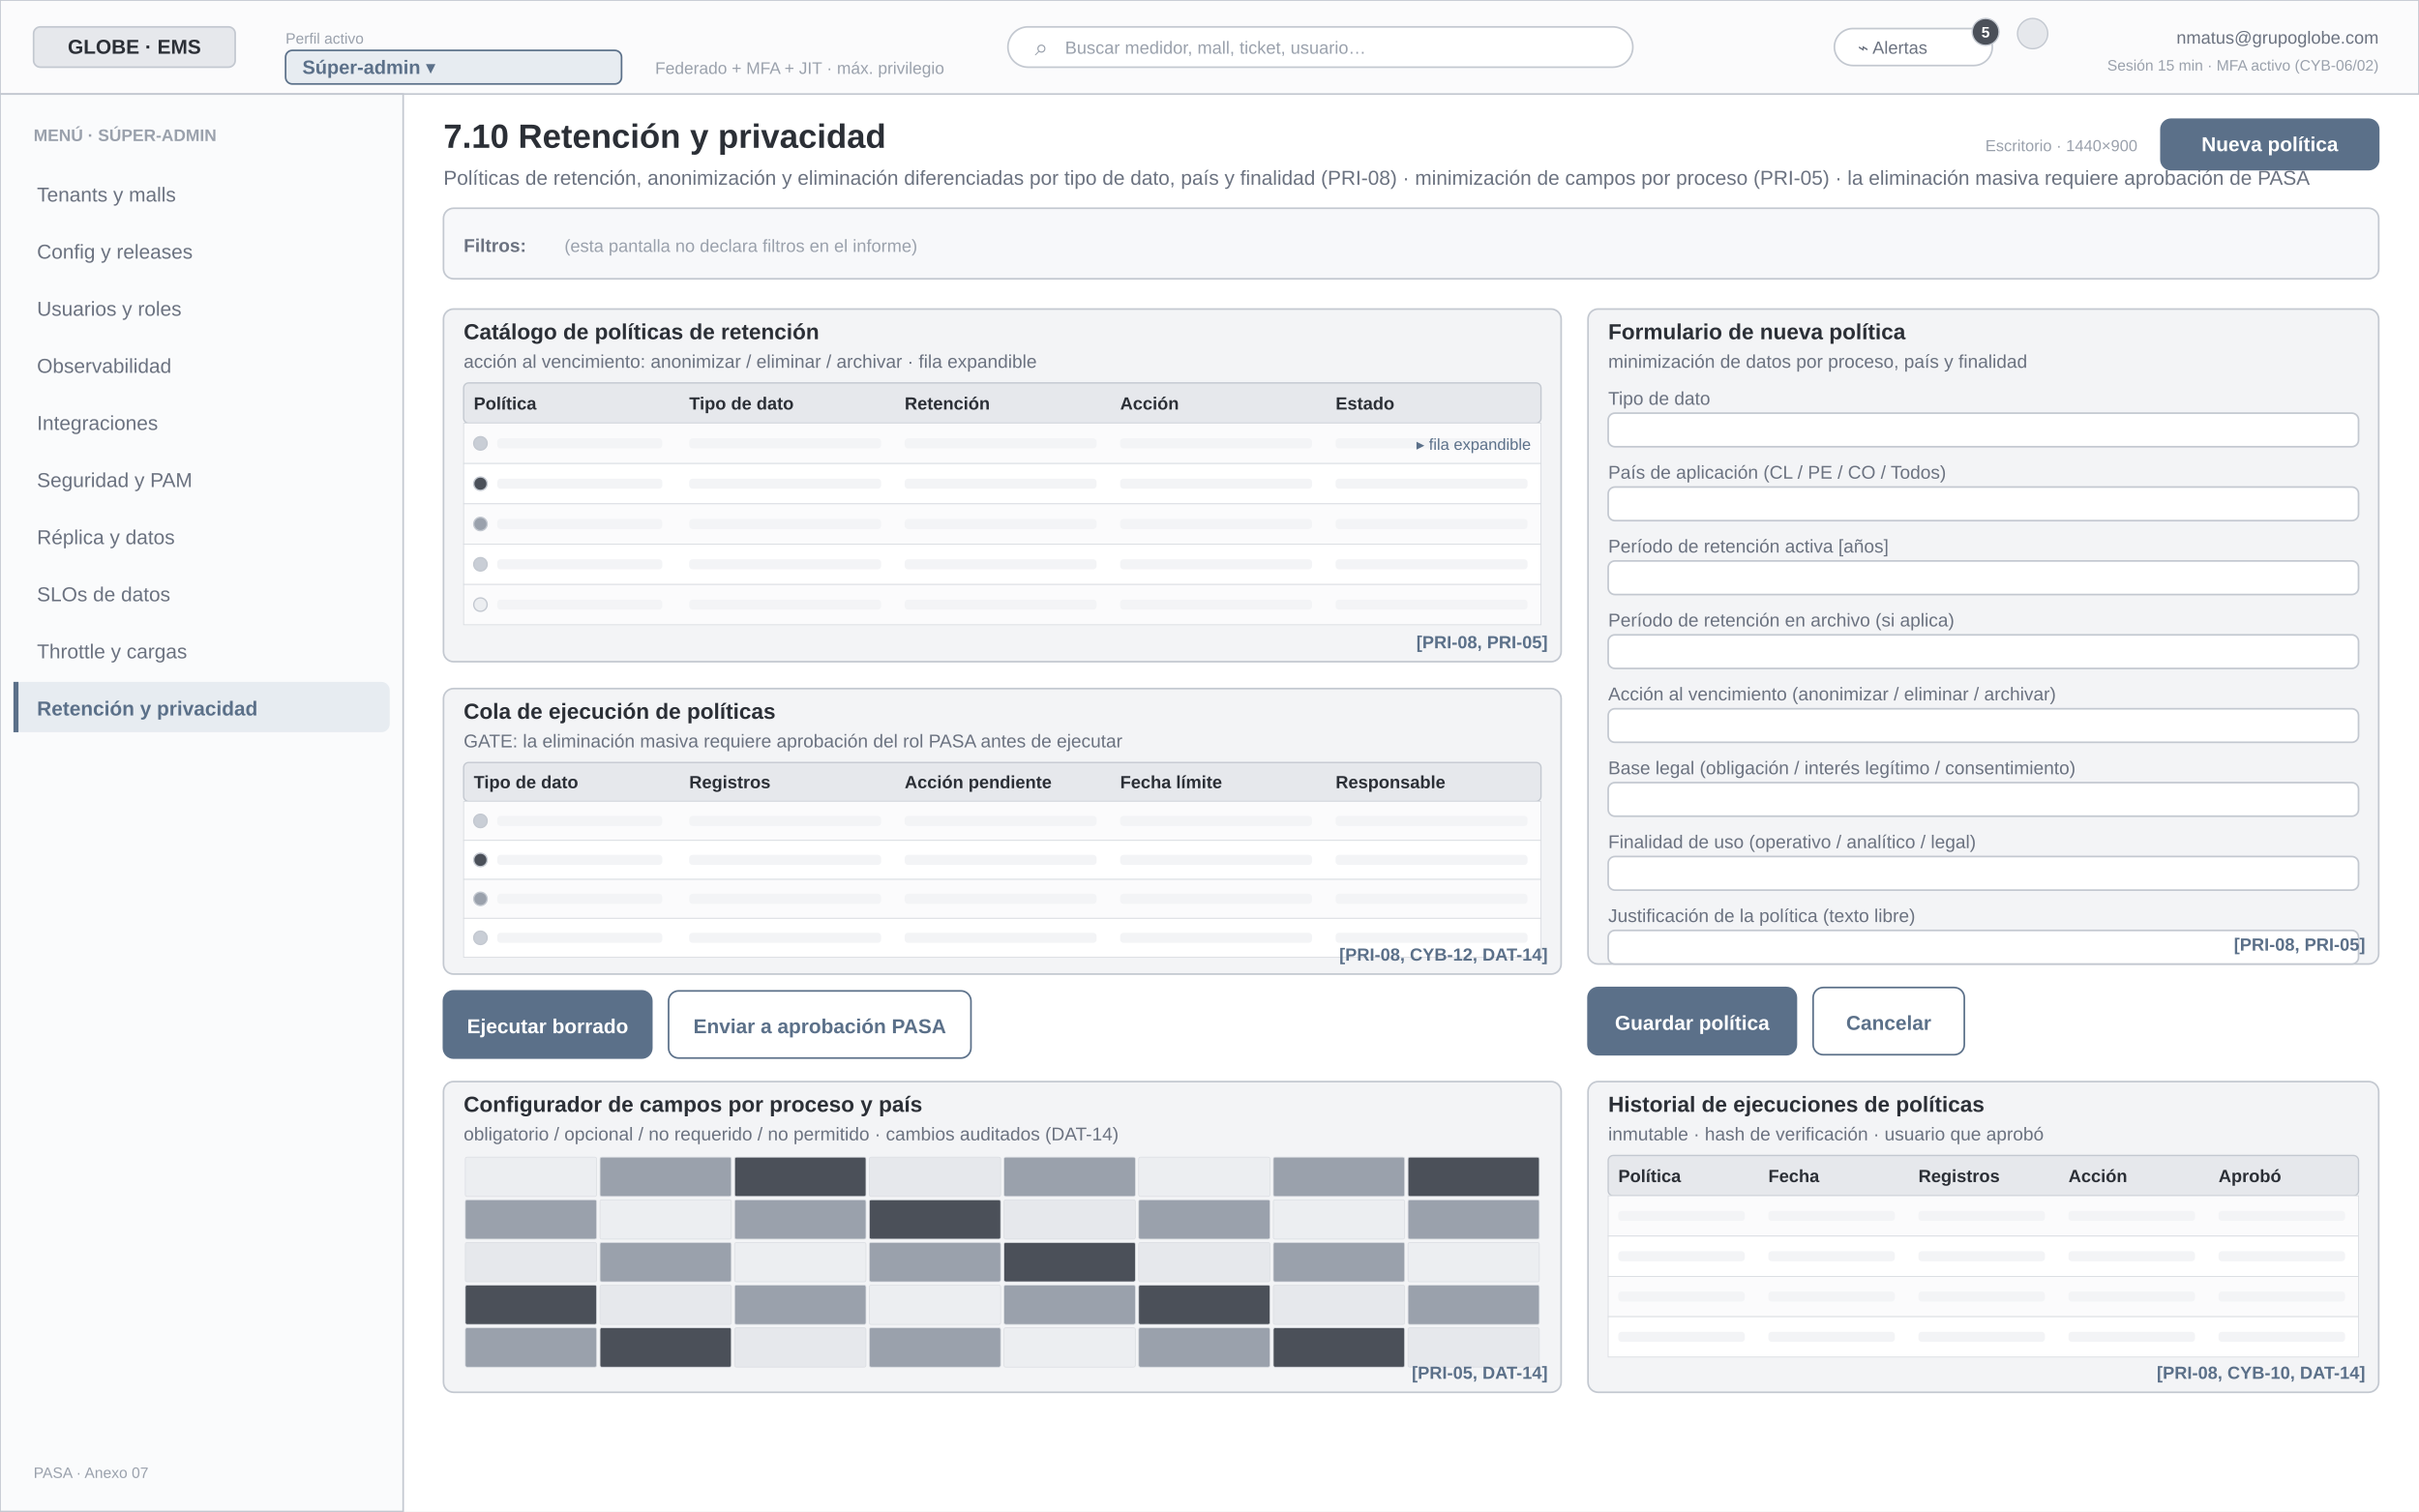
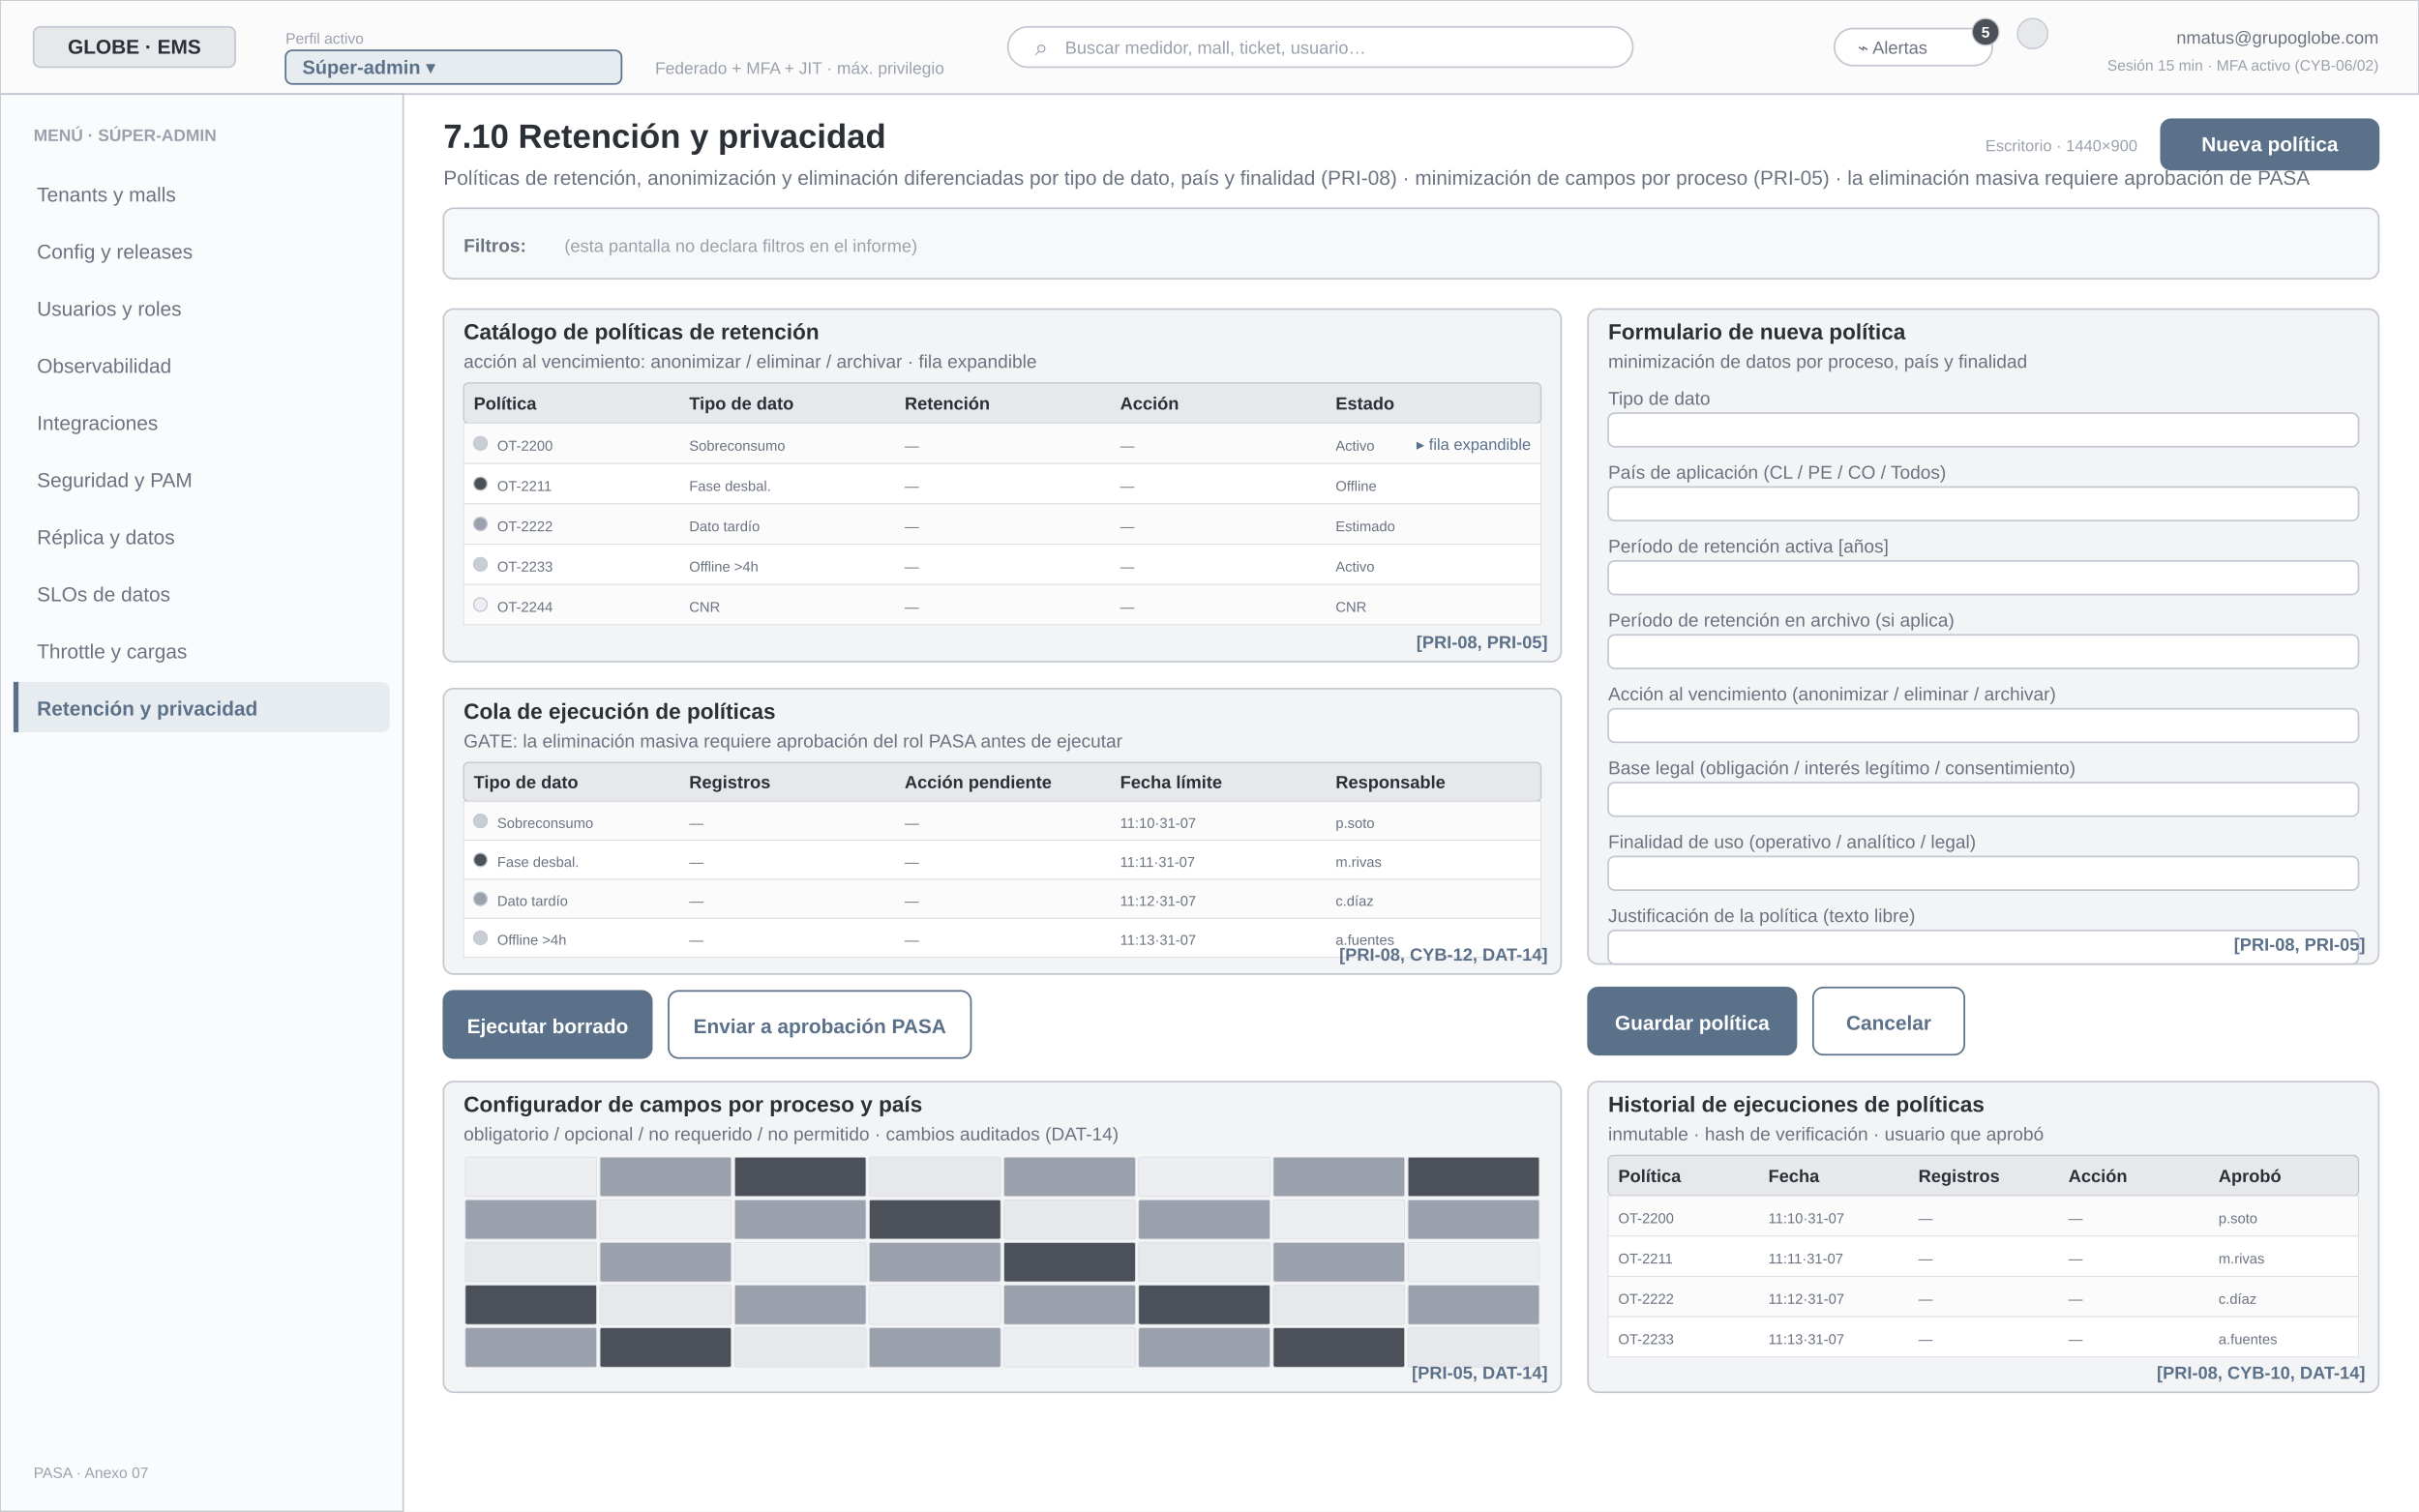
<svg xmlns="http://www.w3.org/2000/svg" viewBox="0 0 1440 900" width="1440" height="900" font-family="'Segoe UI', 'Helvetica Neue', Arial, sans-serif">
  <rect x="0" y="0" width="1440" height="900" rx="0" fill="#ffffff" stroke="none" stroke-width="1" />
  <rect x="0" y="0" width="1440" height="56" rx="0" fill="#fbfbfc" stroke="#c3c8d0" stroke-width="1" />
  <rect x="20" y="16" width="120" height="24" rx="4" fill="#e6e8ec" stroke="#c3c8d0" stroke-width="1" />
  <text x="80" y="32" font-family="'Segoe UI', 'Helvetica Neue', Arial, sans-serif" font-size="12" fill="#2b2f36" font-weight="700" text-anchor="middle">GLOBE · EMS</text>
  <text x="170" y="26" font-family="'Segoe UI', 'Helvetica Neue', Arial, sans-serif" font-size="9" fill="#9aa1ac" font-weight="normal" text-anchor="start">Perfil activo</text>
  <rect x="170" y="30" width="200" height="20" rx="4" fill="#e7ecf1" stroke="#5b7089" stroke-width="1" />
  <text x="180" y="44" font-family="'Segoe UI', 'Helvetica Neue', Arial, sans-serif" font-size="11.5" fill="#5b7089" font-weight="600" text-anchor="start">Súper-admin  ▾</text>
  <text x="390" y="44" font-family="'Segoe UI', 'Helvetica Neue', Arial, sans-serif" font-size="10" fill="#9aa1ac" font-weight="normal" text-anchor="start">Federado + MFA + JIT · máx. privilegio</text>
  <rect x="600" y="16" width="372" height="24" rx="12" fill="#ffffff" stroke="#c3c8d0" stroke-width="1" />
  <text x="616" y="33" font-family="'Segoe UI', 'Helvetica Neue', Arial, sans-serif" font-size="14" fill="#9aa1ac" font-weight="normal" text-anchor="start">⌕</text>
  <text x="634" y="32" font-family="'Segoe UI', 'Helvetica Neue', Arial, sans-serif" font-size="10.5" fill="#9aa1ac" font-weight="normal" text-anchor="start">Buscar medidor, mall, ticket, usuario…</text>
  <rect x="1092" y="17" width="94" height="22" rx="11" fill="#ffffff" stroke="#c3c8d0" stroke-width="1" />
  <text x="1106" y="32" font-family="'Segoe UI', 'Helvetica Neue', Arial, sans-serif" font-size="10.5" fill="#6b7280" font-weight="normal" text-anchor="start">⌁ Alertas</text>
  <circle cx="1182" cy="19" r="8" fill="#4b5059" stroke="#c3c8d0" stroke-width="0.8" />
  <text x="1182" y="22.3" font-family="'Segoe UI', 'Helvetica Neue', Arial, sans-serif" font-size="9" fill="#ffffff" font-weight="700" text-anchor="middle">5</text>
  <circle cx="1210" cy="20" r="9" fill="#e6e8ec" stroke="#c3c8d0" stroke-width="0.8" />
  <text x="1416" y="26" font-family="'Segoe UI', 'Helvetica Neue', Arial, sans-serif" font-size="10.5" fill="#6b7280" font-weight="normal" text-anchor="end">nmatus@grupoglobe.com</text>
  <text x="1416" y="42" font-family="'Segoe UI', 'Helvetica Neue', Arial, sans-serif" font-size="9" fill="#9aa1ac" font-weight="normal" text-anchor="end">Sesión 15 min · MFA activo (CYB-06/02)</text>
  <rect x="0" y="56" width="240" height="844" rx="0" fill="#fafbfc" stroke="#c3c8d0" stroke-width="1" />
  <text x="20" y="84" font-family="'Segoe UI', 'Helvetica Neue', Arial, sans-serif" font-size="10" fill="#9aa1ac" font-weight="700" text-anchor="start">MENÚ · SÚPER-ADMIN</text>
  <text x="22" y="120" font-family="'Segoe UI', 'Helvetica Neue', Arial, sans-serif" font-size="12" fill="#6b7280" font-weight="normal" text-anchor="start">Tenants y malls</text>
  <text x="22" y="154" font-family="'Segoe UI', 'Helvetica Neue', Arial, sans-serif" font-size="12" fill="#6b7280" font-weight="normal" text-anchor="start">Config y releases</text>
  <text x="22" y="188" font-family="'Segoe UI', 'Helvetica Neue', Arial, sans-serif" font-size="12" fill="#6b7280" font-weight="normal" text-anchor="start">Usuarios y roles</text>
  <text x="22" y="222" font-family="'Segoe UI', 'Helvetica Neue', Arial, sans-serif" font-size="12" fill="#6b7280" font-weight="normal" text-anchor="start">Observabilidad</text>
  <text x="22" y="256" font-family="'Segoe UI', 'Helvetica Neue', Arial, sans-serif" font-size="12" fill="#6b7280" font-weight="normal" text-anchor="start">Integraciones</text>
  <text x="22" y="290" font-family="'Segoe UI', 'Helvetica Neue', Arial, sans-serif" font-size="12" fill="#6b7280" font-weight="normal" text-anchor="start">Seguridad y PAM</text>
  <text x="22" y="324" font-family="'Segoe UI', 'Helvetica Neue', Arial, sans-serif" font-size="12" fill="#6b7280" font-weight="normal" text-anchor="start">Réplica y datos</text>
  <text x="22" y="358" font-family="'Segoe UI', 'Helvetica Neue', Arial, sans-serif" font-size="12" fill="#6b7280" font-weight="normal" text-anchor="start">SLOs de datos</text>
  <text x="22" y="392" font-family="'Segoe UI', 'Helvetica Neue', Arial, sans-serif" font-size="12" fill="#6b7280" font-weight="normal" text-anchor="start">Throttle y cargas</text>
  <rect x="8" y="406" width="224" height="30" rx="5" fill="#e7ecf1" stroke="none" stroke-width="1" />
  <rect x="8" y="406" width="3" height="30" rx="0" fill="#5b7089" stroke="none" stroke-width="1" />
  <text x="22" y="426" font-family="'Segoe UI', 'Helvetica Neue', Arial, sans-serif" font-size="12" fill="#5b7089" font-weight="700" text-anchor="start">Retención y privacidad</text>
  <text x="20" y="880" font-family="'Segoe UI', 'Helvetica Neue', Arial, sans-serif" font-size="9" fill="#9aa1ac" font-weight="normal" text-anchor="start">PASA · Anexo 07</text>
  <text x="264" y="88" font-family="'Segoe UI', 'Helvetica Neue', Arial, sans-serif" font-size="20" fill="#2b2f36" font-weight="700" text-anchor="start">7.10  Retención y privacidad</text>
  <rect x="1286.4" y="71" width="129.6" height="30" rx="6" fill="#5b7089" stroke="#5b7089" stroke-width="1" />
  <text x="1351.2" y="90" font-family="'Segoe UI', 'Helvetica Neue', Arial, sans-serif" font-size="12" fill="#ffffff" font-weight="700" text-anchor="middle">Nueva política</text>
  <text x="1272.4" y="90" font-family="'Segoe UI', 'Helvetica Neue', Arial, sans-serif" font-size="9.5" fill="#9aa1ac" font-weight="normal" text-anchor="end">Escritorio · 1440×900</text>
  <text x="264" y="110" font-family="'Segoe UI', 'Helvetica Neue', Arial, sans-serif" font-size="12" fill="#6b7280" font-weight="normal" text-anchor="start">Políticas de retención, anonimización y eliminación diferenciadas por tipo de dato, país y finalidad (PRI-08) · minimización de campos por proceso (PRI-05) · la eliminación masiva requiere aprobación de PASA</text>
  <rect x="264" y="124" width="1152" height="42" rx="6" fill="#f7f8fa" stroke="#c3c8d0" stroke-width="1" />
  <text x="276" y="150" font-family="'Segoe UI', 'Helvetica Neue', Arial, sans-serif" font-size="11" fill="#6b7280" font-weight="700" text-anchor="start">Filtros:</text>
  <text x="336" y="150" font-family="'Segoe UI', 'Helvetica Neue', Arial, sans-serif" font-size="10.5" fill="#9aa1ac" font-weight="normal" text-anchor="start">(esta pantalla no declara filtros en el informe)</text>
  <rect x="264.0" y="184" width="665.333" height="210" rx="6" fill="#f3f4f6" stroke="#c3c8d0" stroke-width="1" />
  <text x="276.0" y="202" font-family="'Segoe UI', 'Helvetica Neue', Arial, sans-serif" font-size="13" fill="#2b2f36" font-weight="700" text-anchor="start">Catálogo de políticas de retención</text>
  <text x="276.0" y="219" font-family="'Segoe UI', 'Helvetica Neue', Arial, sans-serif" font-size="11" fill="#6b7280" font-weight="normal" text-anchor="start">acción al vencimiento: anonimizar / eliminar / archivar · fila expandible</text>
  <rect x="276.0" y="228" width="641.333" height="24" rx="3" fill="#e6e8ec" stroke="#c3c8d0" stroke-width="0.8" />
  <text x="282.0" y="243.84" font-family="'Segoe UI', 'Helvetica Neue', Arial, sans-serif" font-size="10.5" fill="#2b2f36" font-weight="700" text-anchor="start">Política</text>
  <text x="410.267" y="243.84" font-family="'Segoe UI', 'Helvetica Neue', Arial, sans-serif" font-size="10.5" fill="#2b2f36" font-weight="700" text-anchor="start">Tipo de dato</text>
  <text x="538.533" y="243.84" font-family="'Segoe UI', 'Helvetica Neue', Arial, sans-serif" font-size="10.5" fill="#2b2f36" font-weight="700" text-anchor="start">Retención</text>
  <text x="666.8" y="243.84" font-family="'Segoe UI', 'Helvetica Neue', Arial, sans-serif" font-size="10.5" fill="#2b2f36" font-weight="700" text-anchor="start">Acción</text>
  <text x="795.067" y="243.84" font-family="'Segoe UI', 'Helvetica Neue', Arial, sans-serif" font-size="10.5" fill="#2b2f36" font-weight="700" text-anchor="start">Estado</text>
  <rect x="276.0" y="252" width="641.333" height="24" rx="0" fill="#fbfbfc" stroke="#d9dce1" stroke-width="0.5" />
  <circle cx="286.0" cy="264.0" r="4" fill="#c9ced6" stroke="#c3c8d0" stroke-width="0.8" />
-   <rect x="296.0" y="261.0" width="98.267" height="6" rx="2" fill="#f3f4f6" stroke="none" stroke-width="1" />
-   <rect x="410.267" y="261.0" width="114.267" height="6" rx="2" fill="#f3f4f6" stroke="none" stroke-width="1" />
-   <rect x="538.533" y="261.0" width="114.267" height="6" rx="2" fill="#f3f4f6" stroke="none" stroke-width="1" />
-   <rect x="666.8" y="261.0" width="114.267" height="6" rx="2" fill="#f3f4f6" stroke="none" stroke-width="1" />
-   <rect x="795.067" y="261.0" width="114.267" height="6" rx="2" fill="#f3f4f6" stroke="none" stroke-width="1" />
+   <text x="296.0" y="268.32" font-family="'Segoe UI', 'Helvetica Neue', Arial, sans-serif" font-size="8.5" fill="#6b7280" font-weight="normal" text-anchor="start">OT-2200</text>
+   <text x="410.267" y="268.32" font-family="'Segoe UI', 'Helvetica Neue', Arial, sans-serif" font-size="8.5" fill="#6b7280" font-weight="normal" text-anchor="start">Sobreconsumo</text>
+   <text x="538.533" y="268.32" font-family="'Segoe UI', 'Helvetica Neue', Arial, sans-serif" font-size="8.5" fill="#6b7280" font-weight="normal" text-anchor="start">—</text>
+   <text x="666.8" y="268.32" font-family="'Segoe UI', 'Helvetica Neue', Arial, sans-serif" font-size="8.5" fill="#6b7280" font-weight="normal" text-anchor="start">—</text>
+   <text x="795.067" y="268.32" font-family="'Segoe UI', 'Helvetica Neue', Arial, sans-serif" font-size="8.5" fill="#6b7280" font-weight="normal" text-anchor="start">Activo</text>
  <rect x="276.0" y="276" width="641.333" height="24" rx="0" fill="#ffffff" stroke="#d9dce1" stroke-width="0.5" />
  <circle cx="286.0" cy="288.0" r="4" fill="#4b5059" stroke="#c3c8d0" stroke-width="0.8" />
-   <rect x="296.0" y="285.0" width="98.267" height="6" rx="2" fill="#f3f4f6" stroke="none" stroke-width="1" />
-   <rect x="410.267" y="285.0" width="114.267" height="6" rx="2" fill="#f3f4f6" stroke="none" stroke-width="1" />
-   <rect x="538.533" y="285.0" width="114.267" height="6" rx="2" fill="#f3f4f6" stroke="none" stroke-width="1" />
-   <rect x="666.8" y="285.0" width="114.267" height="6" rx="2" fill="#f3f4f6" stroke="none" stroke-width="1" />
-   <rect x="795.067" y="285.0" width="114.267" height="6" rx="2" fill="#f3f4f6" stroke="none" stroke-width="1" />
+   <text x="296.0" y="292.32" font-family="'Segoe UI', 'Helvetica Neue', Arial, sans-serif" font-size="8.5" fill="#6b7280" font-weight="normal" text-anchor="start">OT-2211</text>
+   <text x="410.267" y="292.32" font-family="'Segoe UI', 'Helvetica Neue', Arial, sans-serif" font-size="8.5" fill="#6b7280" font-weight="normal" text-anchor="start">Fase desbal.</text>
+   <text x="538.533" y="292.32" font-family="'Segoe UI', 'Helvetica Neue', Arial, sans-serif" font-size="8.5" fill="#6b7280" font-weight="normal" text-anchor="start">—</text>
+   <text x="666.8" y="292.32" font-family="'Segoe UI', 'Helvetica Neue', Arial, sans-serif" font-size="8.5" fill="#6b7280" font-weight="normal" text-anchor="start">—</text>
+   <text x="795.067" y="292.32" font-family="'Segoe UI', 'Helvetica Neue', Arial, sans-serif" font-size="8.5" fill="#6b7280" font-weight="normal" text-anchor="start">Offline</text>
  <rect x="276.0" y="300" width="641.333" height="24" rx="0" fill="#fbfbfc" stroke="#d9dce1" stroke-width="0.5" />
  <circle cx="286.0" cy="312.0" r="4" fill="#9aa1ac" stroke="#c3c8d0" stroke-width="0.8" />
-   <rect x="296.0" y="309.0" width="98.267" height="6" rx="2" fill="#f3f4f6" stroke="none" stroke-width="1" />
-   <rect x="410.267" y="309.0" width="114.267" height="6" rx="2" fill="#f3f4f6" stroke="none" stroke-width="1" />
-   <rect x="538.533" y="309.0" width="114.267" height="6" rx="2" fill="#f3f4f6" stroke="none" stroke-width="1" />
-   <rect x="666.8" y="309.0" width="114.267" height="6" rx="2" fill="#f3f4f6" stroke="none" stroke-width="1" />
-   <rect x="795.067" y="309.0" width="114.267" height="6" rx="2" fill="#f3f4f6" stroke="none" stroke-width="1" />
+   <text x="296.0" y="316.32" font-family="'Segoe UI', 'Helvetica Neue', Arial, sans-serif" font-size="8.5" fill="#6b7280" font-weight="normal" text-anchor="start">OT-2222</text>
+   <text x="410.267" y="316.32" font-family="'Segoe UI', 'Helvetica Neue', Arial, sans-serif" font-size="8.5" fill="#6b7280" font-weight="normal" text-anchor="start">Dato tardío</text>
+   <text x="538.533" y="316.32" font-family="'Segoe UI', 'Helvetica Neue', Arial, sans-serif" font-size="8.5" fill="#6b7280" font-weight="normal" text-anchor="start">—</text>
+   <text x="666.8" y="316.32" font-family="'Segoe UI', 'Helvetica Neue', Arial, sans-serif" font-size="8.5" fill="#6b7280" font-weight="normal" text-anchor="start">—</text>
+   <text x="795.067" y="316.32" font-family="'Segoe UI', 'Helvetica Neue', Arial, sans-serif" font-size="8.5" fill="#6b7280" font-weight="normal" text-anchor="start">Estimado</text>
  <rect x="276.0" y="324" width="641.333" height="24" rx="0" fill="#ffffff" stroke="#d9dce1" stroke-width="0.5" />
  <circle cx="286.0" cy="336.0" r="4" fill="#c9ced6" stroke="#c3c8d0" stroke-width="0.8" />
-   <rect x="296.0" y="333.0" width="98.267" height="6" rx="2" fill="#f3f4f6" stroke="none" stroke-width="1" />
-   <rect x="410.267" y="333.0" width="114.267" height="6" rx="2" fill="#f3f4f6" stroke="none" stroke-width="1" />
-   <rect x="538.533" y="333.0" width="114.267" height="6" rx="2" fill="#f3f4f6" stroke="none" stroke-width="1" />
-   <rect x="666.8" y="333.0" width="114.267" height="6" rx="2" fill="#f3f4f6" stroke="none" stroke-width="1" />
-   <rect x="795.067" y="333.0" width="114.267" height="6" rx="2" fill="#f3f4f6" stroke="none" stroke-width="1" />
+   <text x="296.0" y="340.32" font-family="'Segoe UI', 'Helvetica Neue', Arial, sans-serif" font-size="8.5" fill="#6b7280" font-weight="normal" text-anchor="start">OT-2233</text>
+   <text x="410.267" y="340.32" font-family="'Segoe UI', 'Helvetica Neue', Arial, sans-serif" font-size="8.5" fill="#6b7280" font-weight="normal" text-anchor="start">Offline &gt;4h</text>
+   <text x="538.533" y="340.32" font-family="'Segoe UI', 'Helvetica Neue', Arial, sans-serif" font-size="8.5" fill="#6b7280" font-weight="normal" text-anchor="start">—</text>
+   <text x="666.8" y="340.32" font-family="'Segoe UI', 'Helvetica Neue', Arial, sans-serif" font-size="8.5" fill="#6b7280" font-weight="normal" text-anchor="start">—</text>
+   <text x="795.067" y="340.32" font-family="'Segoe UI', 'Helvetica Neue', Arial, sans-serif" font-size="8.5" fill="#6b7280" font-weight="normal" text-anchor="start">Activo</text>
  <rect x="276.0" y="348" width="641.333" height="24" rx="0" fill="#fbfbfc" stroke="#d9dce1" stroke-width="0.5" />
  <circle cx="286.0" cy="360.0" r="4" fill="#eceef1" stroke="#c3c8d0" stroke-width="0.8" />
-   <rect x="296.0" y="357.0" width="98.267" height="6" rx="2" fill="#f3f4f6" stroke="none" stroke-width="1" />
-   <rect x="410.267" y="357.0" width="114.267" height="6" rx="2" fill="#f3f4f6" stroke="none" stroke-width="1" />
-   <rect x="538.533" y="357.0" width="114.267" height="6" rx="2" fill="#f3f4f6" stroke="none" stroke-width="1" />
-   <rect x="666.8" y="357.0" width="114.267" height="6" rx="2" fill="#f3f4f6" stroke="none" stroke-width="1" />
-   <rect x="795.067" y="357.0" width="114.267" height="6" rx="2" fill="#f3f4f6" stroke="none" stroke-width="1" />
+   <text x="296.0" y="364.32" font-family="'Segoe UI', 'Helvetica Neue', Arial, sans-serif" font-size="8.5" fill="#6b7280" font-weight="normal" text-anchor="start">OT-2244</text>
+   <text x="410.267" y="364.32" font-family="'Segoe UI', 'Helvetica Neue', Arial, sans-serif" font-size="8.5" fill="#6b7280" font-weight="normal" text-anchor="start">CNR</text>
+   <text x="538.533" y="364.32" font-family="'Segoe UI', 'Helvetica Neue', Arial, sans-serif" font-size="8.5" fill="#6b7280" font-weight="normal" text-anchor="start">—</text>
+   <text x="666.8" y="364.32" font-family="'Segoe UI', 'Helvetica Neue', Arial, sans-serif" font-size="8.5" fill="#6b7280" font-weight="normal" text-anchor="start">—</text>
+   <text x="795.067" y="364.32" font-family="'Segoe UI', 'Helvetica Neue', Arial, sans-serif" font-size="8.5" fill="#6b7280" font-weight="normal" text-anchor="start">CNR</text>
  <text x="911.333" y="267.84" font-family="'Segoe UI', 'Helvetica Neue', Arial, sans-serif" font-size="9.5" fill="#5b7089" font-weight="normal" text-anchor="end">▸ fila expandible</text>
  <text x="921.333" y="386" font-family="'Segoe UI', 'Helvetica Neue', Arial, sans-serif" font-size="10.5" fill="#5b7089" font-weight="600" text-anchor="end">[PRI-08, PRI-05]</text>
  <rect x="264.0" y="410" width="665.333" height="170" rx="6" fill="#f3f4f6" stroke="#c3c8d0" stroke-width="1" />
  <text x="276.0" y="428" font-family="'Segoe UI', 'Helvetica Neue', Arial, sans-serif" font-size="13" fill="#2b2f36" font-weight="700" text-anchor="start">Cola de ejecución de políticas</text>
  <text x="276.0" y="445" font-family="'Segoe UI', 'Helvetica Neue', Arial, sans-serif" font-size="11" fill="#6b7280" font-weight="normal" text-anchor="start">GATE: la eliminación masiva requiere aprobación del rol PASA antes de ejecutar</text>
  <rect x="276.0" y="454" width="641.333" height="23.2" rx="3" fill="#e6e8ec" stroke="#c3c8d0" stroke-width="0.8" />
  <text x="282.0" y="469.312" font-family="'Segoe UI', 'Helvetica Neue', Arial, sans-serif" font-size="10.5" fill="#2b2f36" font-weight="700" text-anchor="start">Tipo de dato</text>
  <text x="410.267" y="469.312" font-family="'Segoe UI', 'Helvetica Neue', Arial, sans-serif" font-size="10.5" fill="#2b2f36" font-weight="700" text-anchor="start">Registros</text>
  <text x="538.533" y="469.312" font-family="'Segoe UI', 'Helvetica Neue', Arial, sans-serif" font-size="10.5" fill="#2b2f36" font-weight="700" text-anchor="start">Acción pendiente</text>
  <text x="666.8" y="469.312" font-family="'Segoe UI', 'Helvetica Neue', Arial, sans-serif" font-size="10.5" fill="#2b2f36" font-weight="700" text-anchor="start">Fecha límite</text>
  <text x="795.067" y="469.312" font-family="'Segoe UI', 'Helvetica Neue', Arial, sans-serif" font-size="10.5" fill="#2b2f36" font-weight="700" text-anchor="start">Responsable</text>
  <rect x="276.0" y="477.2" width="641.333" height="23.2" rx="0" fill="#fbfbfc" stroke="#d9dce1" stroke-width="0.5" />
  <circle cx="286.0" cy="488.8" r="4" fill="#c9ced6" stroke="#c3c8d0" stroke-width="0.8" />
-   <rect x="296.0" y="485.8" width="98.267" height="6" rx="2" fill="#f3f4f6" stroke="none" stroke-width="1" />
-   <rect x="410.267" y="485.8" width="114.267" height="6" rx="2" fill="#f3f4f6" stroke="none" stroke-width="1" />
-   <rect x="538.533" y="485.8" width="114.267" height="6" rx="2" fill="#f3f4f6" stroke="none" stroke-width="1" />
-   <rect x="666.8" y="485.8" width="114.267" height="6" rx="2" fill="#f3f4f6" stroke="none" stroke-width="1" />
-   <rect x="795.067" y="485.8" width="114.267" height="6" rx="2" fill="#f3f4f6" stroke="none" stroke-width="1" />
+   <text x="296.0" y="492.976" font-family="'Segoe UI', 'Helvetica Neue', Arial, sans-serif" font-size="8.5" fill="#6b7280" font-weight="normal" text-anchor="start">Sobreconsumo</text>
+   <text x="410.267" y="492.976" font-family="'Segoe UI', 'Helvetica Neue', Arial, sans-serif" font-size="8.5" fill="#6b7280" font-weight="normal" text-anchor="start">—</text>
+   <text x="538.533" y="492.976" font-family="'Segoe UI', 'Helvetica Neue', Arial, sans-serif" font-size="8.5" fill="#6b7280" font-weight="normal" text-anchor="start">—</text>
+   <text x="666.8" y="492.976" font-family="'Segoe UI', 'Helvetica Neue', Arial, sans-serif" font-size="8.5" fill="#6b7280" font-weight="normal" text-anchor="start">11:10·31-07</text>
+   <text x="795.067" y="492.976" font-family="'Segoe UI', 'Helvetica Neue', Arial, sans-serif" font-size="8.5" fill="#6b7280" font-weight="normal" text-anchor="start">p.soto</text>
  <rect x="276.0" y="500.4" width="641.333" height="23.2" rx="0" fill="#ffffff" stroke="#d9dce1" stroke-width="0.5" />
  <circle cx="286.0" cy="512.0" r="4" fill="#4b5059" stroke="#c3c8d0" stroke-width="0.8" />
-   <rect x="296.0" y="509.0" width="98.267" height="6" rx="2" fill="#f3f4f6" stroke="none" stroke-width="1" />
-   <rect x="410.267" y="509.0" width="114.267" height="6" rx="2" fill="#f3f4f6" stroke="none" stroke-width="1" />
-   <rect x="538.533" y="509.0" width="114.267" height="6" rx="2" fill="#f3f4f6" stroke="none" stroke-width="1" />
-   <rect x="666.8" y="509.0" width="114.267" height="6" rx="2" fill="#f3f4f6" stroke="none" stroke-width="1" />
-   <rect x="795.067" y="509.0" width="114.267" height="6" rx="2" fill="#f3f4f6" stroke="none" stroke-width="1" />
+   <text x="296.0" y="516.176" font-family="'Segoe UI', 'Helvetica Neue', Arial, sans-serif" font-size="8.5" fill="#6b7280" font-weight="normal" text-anchor="start">Fase desbal.</text>
+   <text x="410.267" y="516.176" font-family="'Segoe UI', 'Helvetica Neue', Arial, sans-serif" font-size="8.5" fill="#6b7280" font-weight="normal" text-anchor="start">—</text>
+   <text x="538.533" y="516.176" font-family="'Segoe UI', 'Helvetica Neue', Arial, sans-serif" font-size="8.5" fill="#6b7280" font-weight="normal" text-anchor="start">—</text>
+   <text x="666.8" y="516.176" font-family="'Segoe UI', 'Helvetica Neue', Arial, sans-serif" font-size="8.5" fill="#6b7280" font-weight="normal" text-anchor="start">11:11·31-07</text>
+   <text x="795.067" y="516.176" font-family="'Segoe UI', 'Helvetica Neue', Arial, sans-serif" font-size="8.5" fill="#6b7280" font-weight="normal" text-anchor="start">m.rivas</text>
  <rect x="276.0" y="523.6" width="641.333" height="23.2" rx="0" fill="#fbfbfc" stroke="#d9dce1" stroke-width="0.5" />
  <circle cx="286.0" cy="535.2" r="4" fill="#9aa1ac" stroke="#c3c8d0" stroke-width="0.8" />
-   <rect x="296.0" y="532.2" width="98.267" height="6" rx="2" fill="#f3f4f6" stroke="none" stroke-width="1" />
-   <rect x="410.267" y="532.2" width="114.267" height="6" rx="2" fill="#f3f4f6" stroke="none" stroke-width="1" />
-   <rect x="538.533" y="532.2" width="114.267" height="6" rx="2" fill="#f3f4f6" stroke="none" stroke-width="1" />
-   <rect x="666.8" y="532.2" width="114.267" height="6" rx="2" fill="#f3f4f6" stroke="none" stroke-width="1" />
-   <rect x="795.067" y="532.2" width="114.267" height="6" rx="2" fill="#f3f4f6" stroke="none" stroke-width="1" />
+   <text x="296.0" y="539.376" font-family="'Segoe UI', 'Helvetica Neue', Arial, sans-serif" font-size="8.5" fill="#6b7280" font-weight="normal" text-anchor="start">Dato tardío</text>
+   <text x="410.267" y="539.376" font-family="'Segoe UI', 'Helvetica Neue', Arial, sans-serif" font-size="8.5" fill="#6b7280" font-weight="normal" text-anchor="start">—</text>
+   <text x="538.533" y="539.376" font-family="'Segoe UI', 'Helvetica Neue', Arial, sans-serif" font-size="8.5" fill="#6b7280" font-weight="normal" text-anchor="start">—</text>
+   <text x="666.8" y="539.376" font-family="'Segoe UI', 'Helvetica Neue', Arial, sans-serif" font-size="8.5" fill="#6b7280" font-weight="normal" text-anchor="start">11:12·31-07</text>
+   <text x="795.067" y="539.376" font-family="'Segoe UI', 'Helvetica Neue', Arial, sans-serif" font-size="8.5" fill="#6b7280" font-weight="normal" text-anchor="start">c.díaz</text>
  <rect x="276.0" y="546.8" width="641.333" height="23.2" rx="0" fill="#ffffff" stroke="#d9dce1" stroke-width="0.5" />
  <circle cx="286.0" cy="558.4" r="4" fill="#c9ced6" stroke="#c3c8d0" stroke-width="0.8" />
-   <rect x="296.0" y="555.4" width="98.267" height="6" rx="2" fill="#f3f4f6" stroke="none" stroke-width="1" />
-   <rect x="410.267" y="555.4" width="114.267" height="6" rx="2" fill="#f3f4f6" stroke="none" stroke-width="1" />
-   <rect x="538.533" y="555.4" width="114.267" height="6" rx="2" fill="#f3f4f6" stroke="none" stroke-width="1" />
-   <rect x="666.8" y="555.4" width="114.267" height="6" rx="2" fill="#f3f4f6" stroke="none" stroke-width="1" />
-   <rect x="795.067" y="555.4" width="114.267" height="6" rx="2" fill="#f3f4f6" stroke="none" stroke-width="1" />
+   <text x="296.0" y="562.576" font-family="'Segoe UI', 'Helvetica Neue', Arial, sans-serif" font-size="8.5" fill="#6b7280" font-weight="normal" text-anchor="start">Offline &gt;4h</text>
+   <text x="410.267" y="562.576" font-family="'Segoe UI', 'Helvetica Neue', Arial, sans-serif" font-size="8.5" fill="#6b7280" font-weight="normal" text-anchor="start">—</text>
+   <text x="538.533" y="562.576" font-family="'Segoe UI', 'Helvetica Neue', Arial, sans-serif" font-size="8.5" fill="#6b7280" font-weight="normal" text-anchor="start">—</text>
+   <text x="666.8" y="562.576" font-family="'Segoe UI', 'Helvetica Neue', Arial, sans-serif" font-size="8.5" fill="#6b7280" font-weight="normal" text-anchor="start">11:13·31-07</text>
+   <text x="795.067" y="562.576" font-family="'Segoe UI', 'Helvetica Neue', Arial, sans-serif" font-size="8.5" fill="#6b7280" font-weight="normal" text-anchor="start">a.fuentes</text>
  <text x="921.333" y="572" font-family="'Segoe UI', 'Helvetica Neue', Arial, sans-serif" font-size="10.5" fill="#5b7089" font-weight="600" text-anchor="end">[PRI-08, CYB-12, DAT-14]</text>
  <rect x="264.0" y="590" width="124" height="40" rx="6" fill="#5b7089" stroke="#5b7089" stroke-width="1" />
  <text x="326.0" y="615.2" font-family="'Segoe UI', 'Helvetica Neue', Arial, sans-serif" font-size="12" fill="#ffffff" font-weight="600" text-anchor="middle">Ejecutar borrado</text>
  <rect x="398.0" y="590" width="180" height="40" rx="6" fill="#ffffff" stroke="#5b7089" stroke-width="1" />
  <text x="488.0" y="615.2" font-family="'Segoe UI', 'Helvetica Neue', Arial, sans-serif" font-size="12" fill="#5b7089" font-weight="600" text-anchor="middle">Enviar a aprobación PASA</text>
  <rect x="264.0" y="644" width="665.333" height="185" rx="6" fill="#f3f4f6" stroke="#c3c8d0" stroke-width="1" />
  <text x="276.0" y="662" font-family="'Segoe UI', 'Helvetica Neue', Arial, sans-serif" font-size="13" fill="#2b2f36" font-weight="700" text-anchor="start">Configurador de campos por proceso y país</text>
  <text x="276.0" y="679" font-family="'Segoe UI', 'Helvetica Neue', Arial, sans-serif" font-size="11" fill="#6b7280" font-weight="normal" text-anchor="start">obligatorio / opcional / no requerido / no permitido · cambios auditados (DAT-14)</text>
  <rect x="277.0" y="689.0" width="78.167" height="23.4" rx="1" fill="#eceef1" stroke="#d9dce1" stroke-width="0.4" />
  <rect x="357.167" y="689.0" width="78.167" height="23.4" rx="1" fill="#9aa1ac" stroke="#d9dce1" stroke-width="0.4" />
  <rect x="437.333" y="689.0" width="78.167" height="23.4" rx="1" fill="#4b5059" stroke="#d9dce1" stroke-width="0.4" />
  <rect x="517.5" y="689.0" width="78.167" height="23.4" rx="1" fill="#e6e8ec" stroke="#d9dce1" stroke-width="0.4" />
  <rect x="597.667" y="689.0" width="78.167" height="23.4" rx="1" fill="#9aa1ac" stroke="#d9dce1" stroke-width="0.4" />
  <rect x="677.833" y="689.0" width="78.167" height="23.4" rx="1" fill="#eceef1" stroke="#d9dce1" stroke-width="0.4" />
  <rect x="758.0" y="689.0" width="78.167" height="23.4" rx="1" fill="#9aa1ac" stroke="#d9dce1" stroke-width="0.4" />
  <rect x="838.167" y="689.0" width="78.167" height="23.4" rx="1" fill="#4b5059" stroke="#d9dce1" stroke-width="0.4" />
  <rect x="277.0" y="714.4" width="78.167" height="23.4" rx="1" fill="#9aa1ac" stroke="#d9dce1" stroke-width="0.4" />
  <rect x="357.167" y="714.4" width="78.167" height="23.4" rx="1" fill="#eceef1" stroke="#d9dce1" stroke-width="0.4" />
  <rect x="437.333" y="714.4" width="78.167" height="23.4" rx="1" fill="#9aa1ac" stroke="#d9dce1" stroke-width="0.4" />
  <rect x="517.5" y="714.4" width="78.167" height="23.4" rx="1" fill="#4b5059" stroke="#d9dce1" stroke-width="0.4" />
  <rect x="597.667" y="714.4" width="78.167" height="23.4" rx="1" fill="#e6e8ec" stroke="#d9dce1" stroke-width="0.4" />
  <rect x="677.833" y="714.4" width="78.167" height="23.4" rx="1" fill="#9aa1ac" stroke="#d9dce1" stroke-width="0.4" />
  <rect x="758.0" y="714.4" width="78.167" height="23.4" rx="1" fill="#eceef1" stroke="#d9dce1" stroke-width="0.4" />
  <rect x="838.167" y="714.4" width="78.167" height="23.4" rx="1" fill="#9aa1ac" stroke="#d9dce1" stroke-width="0.4" />
  <rect x="277.0" y="739.8" width="78.167" height="23.4" rx="1" fill="#e6e8ec" stroke="#d9dce1" stroke-width="0.4" />
  <rect x="357.167" y="739.8" width="78.167" height="23.4" rx="1" fill="#9aa1ac" stroke="#d9dce1" stroke-width="0.4" />
  <rect x="437.333" y="739.8" width="78.167" height="23.4" rx="1" fill="#eceef1" stroke="#d9dce1" stroke-width="0.4" />
  <rect x="517.5" y="739.8" width="78.167" height="23.4" rx="1" fill="#9aa1ac" stroke="#d9dce1" stroke-width="0.4" />
  <rect x="597.667" y="739.8" width="78.167" height="23.4" rx="1" fill="#4b5059" stroke="#d9dce1" stroke-width="0.4" />
  <rect x="677.833" y="739.8" width="78.167" height="23.4" rx="1" fill="#e6e8ec" stroke="#d9dce1" stroke-width="0.4" />
  <rect x="758.0" y="739.8" width="78.167" height="23.4" rx="1" fill="#9aa1ac" stroke="#d9dce1" stroke-width="0.4" />
  <rect x="838.167" y="739.8" width="78.167" height="23.4" rx="1" fill="#eceef1" stroke="#d9dce1" stroke-width="0.4" />
  <rect x="277.0" y="765.2" width="78.167" height="23.4" rx="1" fill="#4b5059" stroke="#d9dce1" stroke-width="0.4" />
  <rect x="357.167" y="765.2" width="78.167" height="23.4" rx="1" fill="#e6e8ec" stroke="#d9dce1" stroke-width="0.4" />
  <rect x="437.333" y="765.2" width="78.167" height="23.4" rx="1" fill="#9aa1ac" stroke="#d9dce1" stroke-width="0.4" />
  <rect x="517.5" y="765.2" width="78.167" height="23.4" rx="1" fill="#eceef1" stroke="#d9dce1" stroke-width="0.4" />
  <rect x="597.667" y="765.2" width="78.167" height="23.4" rx="1" fill="#9aa1ac" stroke="#d9dce1" stroke-width="0.4" />
  <rect x="677.833" y="765.2" width="78.167" height="23.4" rx="1" fill="#4b5059" stroke="#d9dce1" stroke-width="0.4" />
  <rect x="758.0" y="765.2" width="78.167" height="23.4" rx="1" fill="#e6e8ec" stroke="#d9dce1" stroke-width="0.4" />
  <rect x="838.167" y="765.2" width="78.167" height="23.4" rx="1" fill="#9aa1ac" stroke="#d9dce1" stroke-width="0.4" />
  <rect x="277.0" y="790.6" width="78.167" height="23.4" rx="1" fill="#9aa1ac" stroke="#d9dce1" stroke-width="0.4" />
  <rect x="357.167" y="790.6" width="78.167" height="23.4" rx="1" fill="#4b5059" stroke="#d9dce1" stroke-width="0.4" />
  <rect x="437.333" y="790.6" width="78.167" height="23.4" rx="1" fill="#e6e8ec" stroke="#d9dce1" stroke-width="0.4" />
  <rect x="517.5" y="790.6" width="78.167" height="23.4" rx="1" fill="#9aa1ac" stroke="#d9dce1" stroke-width="0.4" />
  <rect x="597.667" y="790.6" width="78.167" height="23.4" rx="1" fill="#eceef1" stroke="#d9dce1" stroke-width="0.4" />
  <rect x="677.833" y="790.6" width="78.167" height="23.4" rx="1" fill="#9aa1ac" stroke="#d9dce1" stroke-width="0.4" />
  <rect x="758.0" y="790.6" width="78.167" height="23.4" rx="1" fill="#4b5059" stroke="#d9dce1" stroke-width="0.4" />
  <rect x="838.167" y="790.6" width="78.167" height="23.4" rx="1" fill="#e6e8ec" stroke="#d9dce1" stroke-width="0.4" />
  <text x="921.333" y="821" font-family="'Segoe UI', 'Helvetica Neue', Arial, sans-serif" font-size="10.5" fill="#5b7089" font-weight="600" text-anchor="end">[PRI-05, DAT-14]</text>
  <rect x="945.333" y="184" width="470.667" height="390" rx="6" fill="#f3f4f6" stroke="#c3c8d0" stroke-width="1" />
  <text x="957.333" y="202" font-family="'Segoe UI', 'Helvetica Neue', Arial, sans-serif" font-size="13" fill="#2b2f36" font-weight="700" text-anchor="start">Formulario de nueva política</text>
  <text x="957.333" y="219" font-family="'Segoe UI', 'Helvetica Neue', Arial, sans-serif" font-size="11" fill="#6b7280" font-weight="normal" text-anchor="start">minimización de datos por proceso, país y finalidad</text>
  <text x="957.333" y="241" font-family="'Segoe UI', 'Helvetica Neue', Arial, sans-serif" font-size="11" fill="#6b7280" font-weight="normal" text-anchor="start">Tipo de dato</text>
  <rect x="957.333" y="246" width="446.667" height="20" rx="4" fill="#ffffff" stroke="#c3c8d0" stroke-width="1" />
  <text x="957.333" y="285" font-family="'Segoe UI', 'Helvetica Neue', Arial, sans-serif" font-size="11" fill="#6b7280" font-weight="normal" text-anchor="start">País de aplicación (CL / PE / CO / Todos)</text>
  <rect x="957.333" y="290" width="446.667" height="20" rx="4" fill="#ffffff" stroke="#c3c8d0" stroke-width="1" />
  <text x="957.333" y="329" font-family="'Segoe UI', 'Helvetica Neue', Arial, sans-serif" font-size="11" fill="#6b7280" font-weight="normal" text-anchor="start">Período de retención activa [años]</text>
  <rect x="957.333" y="334" width="446.667" height="20" rx="4" fill="#ffffff" stroke="#c3c8d0" stroke-width="1" />
  <text x="957.333" y="373" font-family="'Segoe UI', 'Helvetica Neue', Arial, sans-serif" font-size="11" fill="#6b7280" font-weight="normal" text-anchor="start">Período de retención en archivo (si aplica)</text>
  <rect x="957.333" y="378" width="446.667" height="20" rx="4" fill="#ffffff" stroke="#c3c8d0" stroke-width="1" />
  <text x="957.333" y="417" font-family="'Segoe UI', 'Helvetica Neue', Arial, sans-serif" font-size="11" fill="#6b7280" font-weight="normal" text-anchor="start">Acción al vencimiento (anonimizar / eliminar / archivar)</text>
  <rect x="957.333" y="422" width="446.667" height="20" rx="4" fill="#ffffff" stroke="#c3c8d0" stroke-width="1" />
  <text x="957.333" y="461" font-family="'Segoe UI', 'Helvetica Neue', Arial, sans-serif" font-size="11" fill="#6b7280" font-weight="normal" text-anchor="start">Base legal (obligación / interés legítimo / consentimiento)</text>
  <rect x="957.333" y="466" width="446.667" height="20" rx="4" fill="#ffffff" stroke="#c3c8d0" stroke-width="1" />
  <text x="957.333" y="505" font-family="'Segoe UI', 'Helvetica Neue', Arial, sans-serif" font-size="11" fill="#6b7280" font-weight="normal" text-anchor="start">Finalidad de uso (operativo / analítico / legal)</text>
  <rect x="957.333" y="510" width="446.667" height="20" rx="4" fill="#ffffff" stroke="#c3c8d0" stroke-width="1" />
  <text x="957.333" y="549" font-family="'Segoe UI', 'Helvetica Neue', Arial, sans-serif" font-size="11" fill="#6b7280" font-weight="normal" text-anchor="start">Justificación de la política (texto libre)</text>
  <rect x="957.333" y="554" width="446.667" height="20" rx="4" fill="#ffffff" stroke="#c3c8d0" stroke-width="1" />
  <text x="1408.0" y="566" font-family="'Segoe UI', 'Helvetica Neue', Arial, sans-serif" font-size="10.5" fill="#5b7089" font-weight="600" text-anchor="end">[PRI-08, PRI-05]</text>
  <rect x="945.333" y="588" width="124" height="40" rx="6" fill="#5b7089" stroke="#5b7089" stroke-width="1" />
  <text x="1007.333" y="613.2" font-family="'Segoe UI', 'Helvetica Neue', Arial, sans-serif" font-size="12" fill="#ffffff" font-weight="600" text-anchor="middle">Guardar política</text>
  <rect x="1079.333" y="588" width="90" height="40" rx="6" fill="#ffffff" stroke="#5b7089" stroke-width="1" />
  <text x="1124.333" y="613.2" font-family="'Segoe UI', 'Helvetica Neue', Arial, sans-serif" font-size="12" fill="#5b7089" font-weight="600" text-anchor="middle">Cancelar</text>
  <rect x="945.333" y="644" width="470.667" height="185" rx="6" fill="#f3f4f6" stroke="#c3c8d0" stroke-width="1" />
  <text x="957.333" y="662" font-family="'Segoe UI', 'Helvetica Neue', Arial, sans-serif" font-size="13" fill="#2b2f36" font-weight="700" text-anchor="start">Historial de ejecuciones de políticas</text>
  <text x="957.333" y="679" font-family="'Segoe UI', 'Helvetica Neue', Arial, sans-serif" font-size="11" fill="#6b7280" font-weight="normal" text-anchor="start">inmutable · hash de verificación · usuario que aprobó</text>
  <rect x="957.333" y="688" width="446.667" height="24" rx="3" fill="#e6e8ec" stroke="#c3c8d0" stroke-width="0.8" />
  <text x="963.333" y="703.84" font-family="'Segoe UI', 'Helvetica Neue', Arial, sans-serif" font-size="10.5" fill="#2b2f36" font-weight="700" text-anchor="start">Política</text>
  <text x="1052.667" y="703.84" font-family="'Segoe UI', 'Helvetica Neue', Arial, sans-serif" font-size="10.5" fill="#2b2f36" font-weight="700" text-anchor="start">Fecha</text>
  <text x="1142.0" y="703.84" font-family="'Segoe UI', 'Helvetica Neue', Arial, sans-serif" font-size="10.5" fill="#2b2f36" font-weight="700" text-anchor="start">Registros</text>
  <text x="1231.333" y="703.84" font-family="'Segoe UI', 'Helvetica Neue', Arial, sans-serif" font-size="10.5" fill="#2b2f36" font-weight="700" text-anchor="start">Acción</text>
  <text x="1320.667" y="703.84" font-family="'Segoe UI', 'Helvetica Neue', Arial, sans-serif" font-size="10.5" fill="#2b2f36" font-weight="700" text-anchor="start">Aprobó</text>
  <rect x="957.333" y="712" width="446.667" height="24" rx="0" fill="#fbfbfc" stroke="#d9dce1" stroke-width="0.5" />
-   <rect x="963.333" y="721.0" width="75.333" height="6" rx="2" fill="#f3f4f6" stroke="none" stroke-width="1" />
-   <rect x="1052.667" y="721.0" width="75.333" height="6" rx="2" fill="#f3f4f6" stroke="none" stroke-width="1" />
-   <rect x="1142.0" y="721.0" width="75.333" height="6" rx="2" fill="#f3f4f6" stroke="none" stroke-width="1" />
-   <rect x="1231.333" y="721.0" width="75.333" height="6" rx="2" fill="#f3f4f6" stroke="none" stroke-width="1" />
-   <rect x="1320.667" y="721.0" width="75.333" height="6" rx="2" fill="#f3f4f6" stroke="none" stroke-width="1" />
+   <text x="963.333" y="728.32" font-family="'Segoe UI', 'Helvetica Neue', Arial, sans-serif" font-size="8.5" fill="#6b7280" font-weight="normal" text-anchor="start">OT-2200</text>
+   <text x="1052.667" y="728.32" font-family="'Segoe UI', 'Helvetica Neue', Arial, sans-serif" font-size="8.5" fill="#6b7280" font-weight="normal" text-anchor="start">11:10·31-07</text>
+   <text x="1142.0" y="728.32" font-family="'Segoe UI', 'Helvetica Neue', Arial, sans-serif" font-size="8.5" fill="#6b7280" font-weight="normal" text-anchor="start">—</text>
+   <text x="1231.333" y="728.32" font-family="'Segoe UI', 'Helvetica Neue', Arial, sans-serif" font-size="8.5" fill="#6b7280" font-weight="normal" text-anchor="start">—</text>
+   <text x="1320.667" y="728.32" font-family="'Segoe UI', 'Helvetica Neue', Arial, sans-serif" font-size="8.5" fill="#6b7280" font-weight="normal" text-anchor="start">p.soto</text>
  <rect x="957.333" y="736" width="446.667" height="24" rx="0" fill="#ffffff" stroke="#d9dce1" stroke-width="0.5" />
-   <rect x="963.333" y="745.0" width="75.333" height="6" rx="2" fill="#f3f4f6" stroke="none" stroke-width="1" />
-   <rect x="1052.667" y="745.0" width="75.333" height="6" rx="2" fill="#f3f4f6" stroke="none" stroke-width="1" />
-   <rect x="1142.0" y="745.0" width="75.333" height="6" rx="2" fill="#f3f4f6" stroke="none" stroke-width="1" />
-   <rect x="1231.333" y="745.0" width="75.333" height="6" rx="2" fill="#f3f4f6" stroke="none" stroke-width="1" />
-   <rect x="1320.667" y="745.0" width="75.333" height="6" rx="2" fill="#f3f4f6" stroke="none" stroke-width="1" />
+   <text x="963.333" y="752.32" font-family="'Segoe UI', 'Helvetica Neue', Arial, sans-serif" font-size="8.5" fill="#6b7280" font-weight="normal" text-anchor="start">OT-2211</text>
+   <text x="1052.667" y="752.32" font-family="'Segoe UI', 'Helvetica Neue', Arial, sans-serif" font-size="8.5" fill="#6b7280" font-weight="normal" text-anchor="start">11:11·31-07</text>
+   <text x="1142.0" y="752.32" font-family="'Segoe UI', 'Helvetica Neue', Arial, sans-serif" font-size="8.5" fill="#6b7280" font-weight="normal" text-anchor="start">—</text>
+   <text x="1231.333" y="752.32" font-family="'Segoe UI', 'Helvetica Neue', Arial, sans-serif" font-size="8.5" fill="#6b7280" font-weight="normal" text-anchor="start">—</text>
+   <text x="1320.667" y="752.32" font-family="'Segoe UI', 'Helvetica Neue', Arial, sans-serif" font-size="8.5" fill="#6b7280" font-weight="normal" text-anchor="start">m.rivas</text>
  <rect x="957.333" y="760" width="446.667" height="24" rx="0" fill="#fbfbfc" stroke="#d9dce1" stroke-width="0.5" />
-   <rect x="963.333" y="769.0" width="75.333" height="6" rx="2" fill="#f3f4f6" stroke="none" stroke-width="1" />
-   <rect x="1052.667" y="769.0" width="75.333" height="6" rx="2" fill="#f3f4f6" stroke="none" stroke-width="1" />
-   <rect x="1142.0" y="769.0" width="75.333" height="6" rx="2" fill="#f3f4f6" stroke="none" stroke-width="1" />
-   <rect x="1231.333" y="769.0" width="75.333" height="6" rx="2" fill="#f3f4f6" stroke="none" stroke-width="1" />
-   <rect x="1320.667" y="769.0" width="75.333" height="6" rx="2" fill="#f3f4f6" stroke="none" stroke-width="1" />
+   <text x="963.333" y="776.32" font-family="'Segoe UI', 'Helvetica Neue', Arial, sans-serif" font-size="8.5" fill="#6b7280" font-weight="normal" text-anchor="start">OT-2222</text>
+   <text x="1052.667" y="776.32" font-family="'Segoe UI', 'Helvetica Neue', Arial, sans-serif" font-size="8.5" fill="#6b7280" font-weight="normal" text-anchor="start">11:12·31-07</text>
+   <text x="1142.0" y="776.32" font-family="'Segoe UI', 'Helvetica Neue', Arial, sans-serif" font-size="8.5" fill="#6b7280" font-weight="normal" text-anchor="start">—</text>
+   <text x="1231.333" y="776.32" font-family="'Segoe UI', 'Helvetica Neue', Arial, sans-serif" font-size="8.5" fill="#6b7280" font-weight="normal" text-anchor="start">—</text>
+   <text x="1320.667" y="776.32" font-family="'Segoe UI', 'Helvetica Neue', Arial, sans-serif" font-size="8.5" fill="#6b7280" font-weight="normal" text-anchor="start">c.díaz</text>
  <rect x="957.333" y="784" width="446.667" height="24" rx="0" fill="#ffffff" stroke="#d9dce1" stroke-width="0.5" />
-   <rect x="963.333" y="793.0" width="75.333" height="6" rx="2" fill="#f3f4f6" stroke="none" stroke-width="1" />
-   <rect x="1052.667" y="793.0" width="75.333" height="6" rx="2" fill="#f3f4f6" stroke="none" stroke-width="1" />
-   <rect x="1142.0" y="793.0" width="75.333" height="6" rx="2" fill="#f3f4f6" stroke="none" stroke-width="1" />
-   <rect x="1231.333" y="793.0" width="75.333" height="6" rx="2" fill="#f3f4f6" stroke="none" stroke-width="1" />
-   <rect x="1320.667" y="793.0" width="75.333" height="6" rx="2" fill="#f3f4f6" stroke="none" stroke-width="1" />
+   <text x="963.333" y="800.32" font-family="'Segoe UI', 'Helvetica Neue', Arial, sans-serif" font-size="8.5" fill="#6b7280" font-weight="normal" text-anchor="start">OT-2233</text>
+   <text x="1052.667" y="800.32" font-family="'Segoe UI', 'Helvetica Neue', Arial, sans-serif" font-size="8.5" fill="#6b7280" font-weight="normal" text-anchor="start">11:13·31-07</text>
+   <text x="1142.0" y="800.32" font-family="'Segoe UI', 'Helvetica Neue', Arial, sans-serif" font-size="8.5" fill="#6b7280" font-weight="normal" text-anchor="start">—</text>
+   <text x="1231.333" y="800.32" font-family="'Segoe UI', 'Helvetica Neue', Arial, sans-serif" font-size="8.5" fill="#6b7280" font-weight="normal" text-anchor="start">—</text>
+   <text x="1320.667" y="800.32" font-family="'Segoe UI', 'Helvetica Neue', Arial, sans-serif" font-size="8.5" fill="#6b7280" font-weight="normal" text-anchor="start">a.fuentes</text>
  <text x="1408.0" y="821" font-family="'Segoe UI', 'Helvetica Neue', Arial, sans-serif" font-size="10.5" fill="#5b7089" font-weight="600" text-anchor="end">[PRI-08, CYB-10, DAT-14]</text>
</svg>
